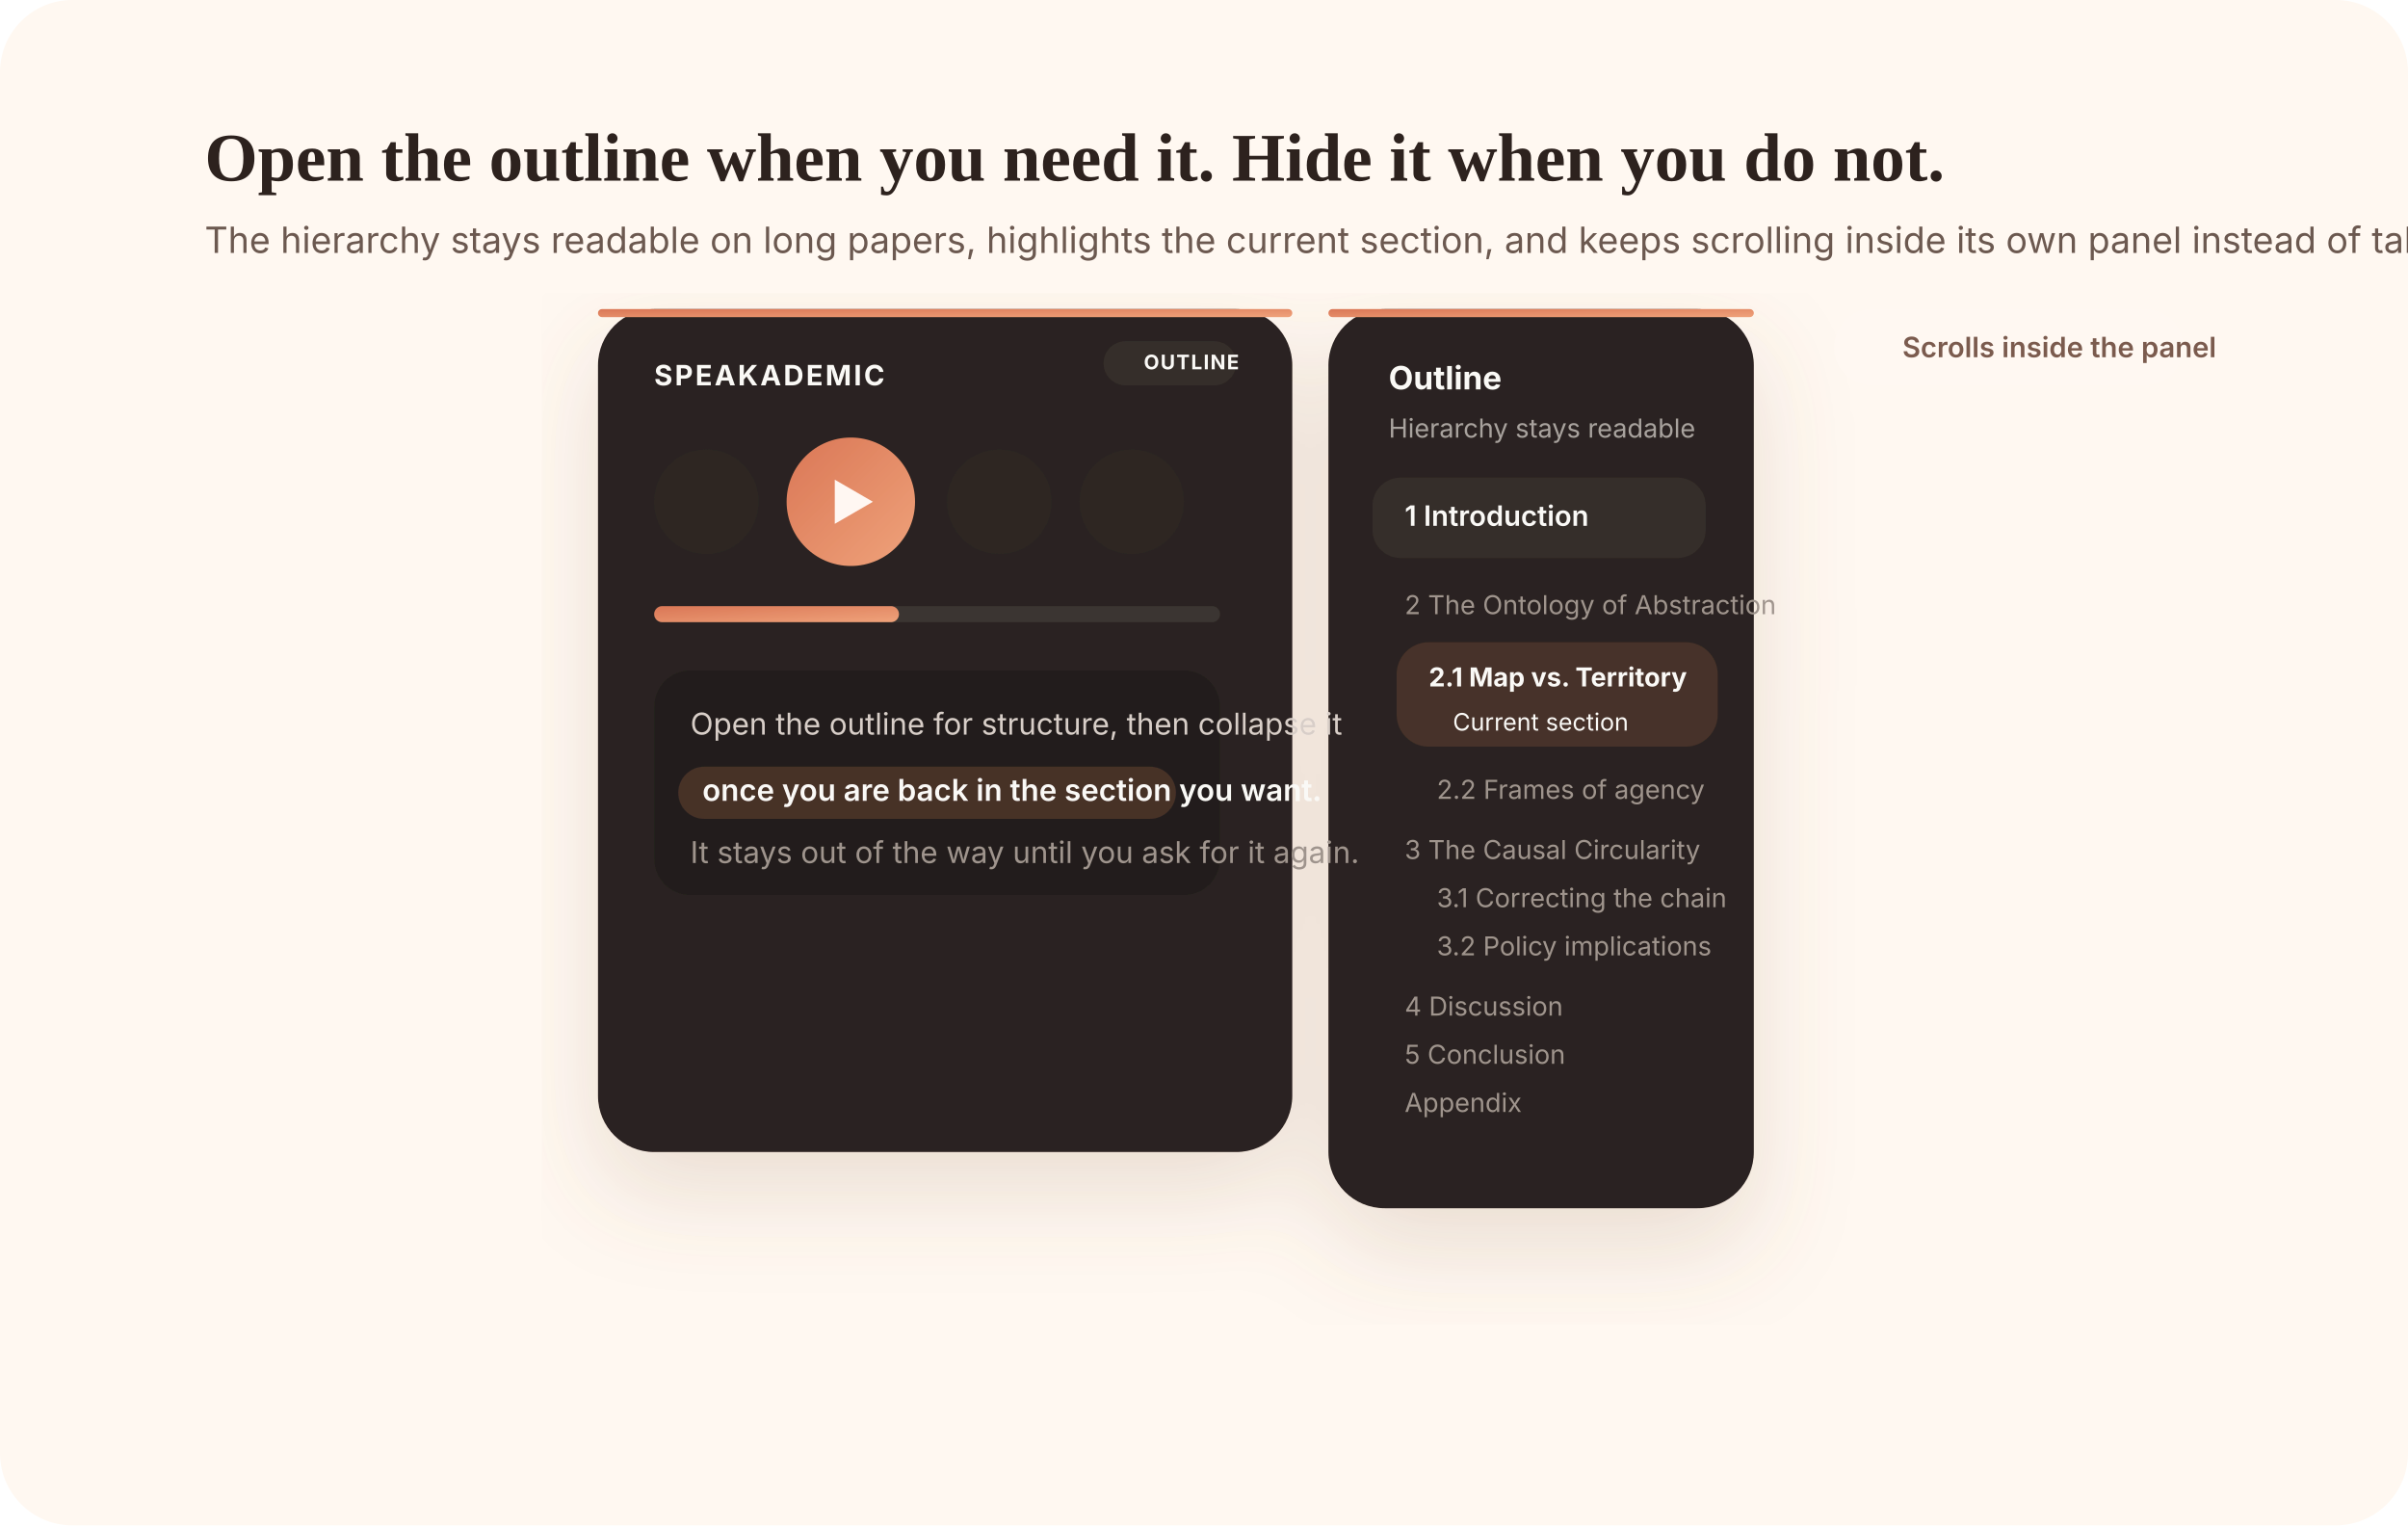
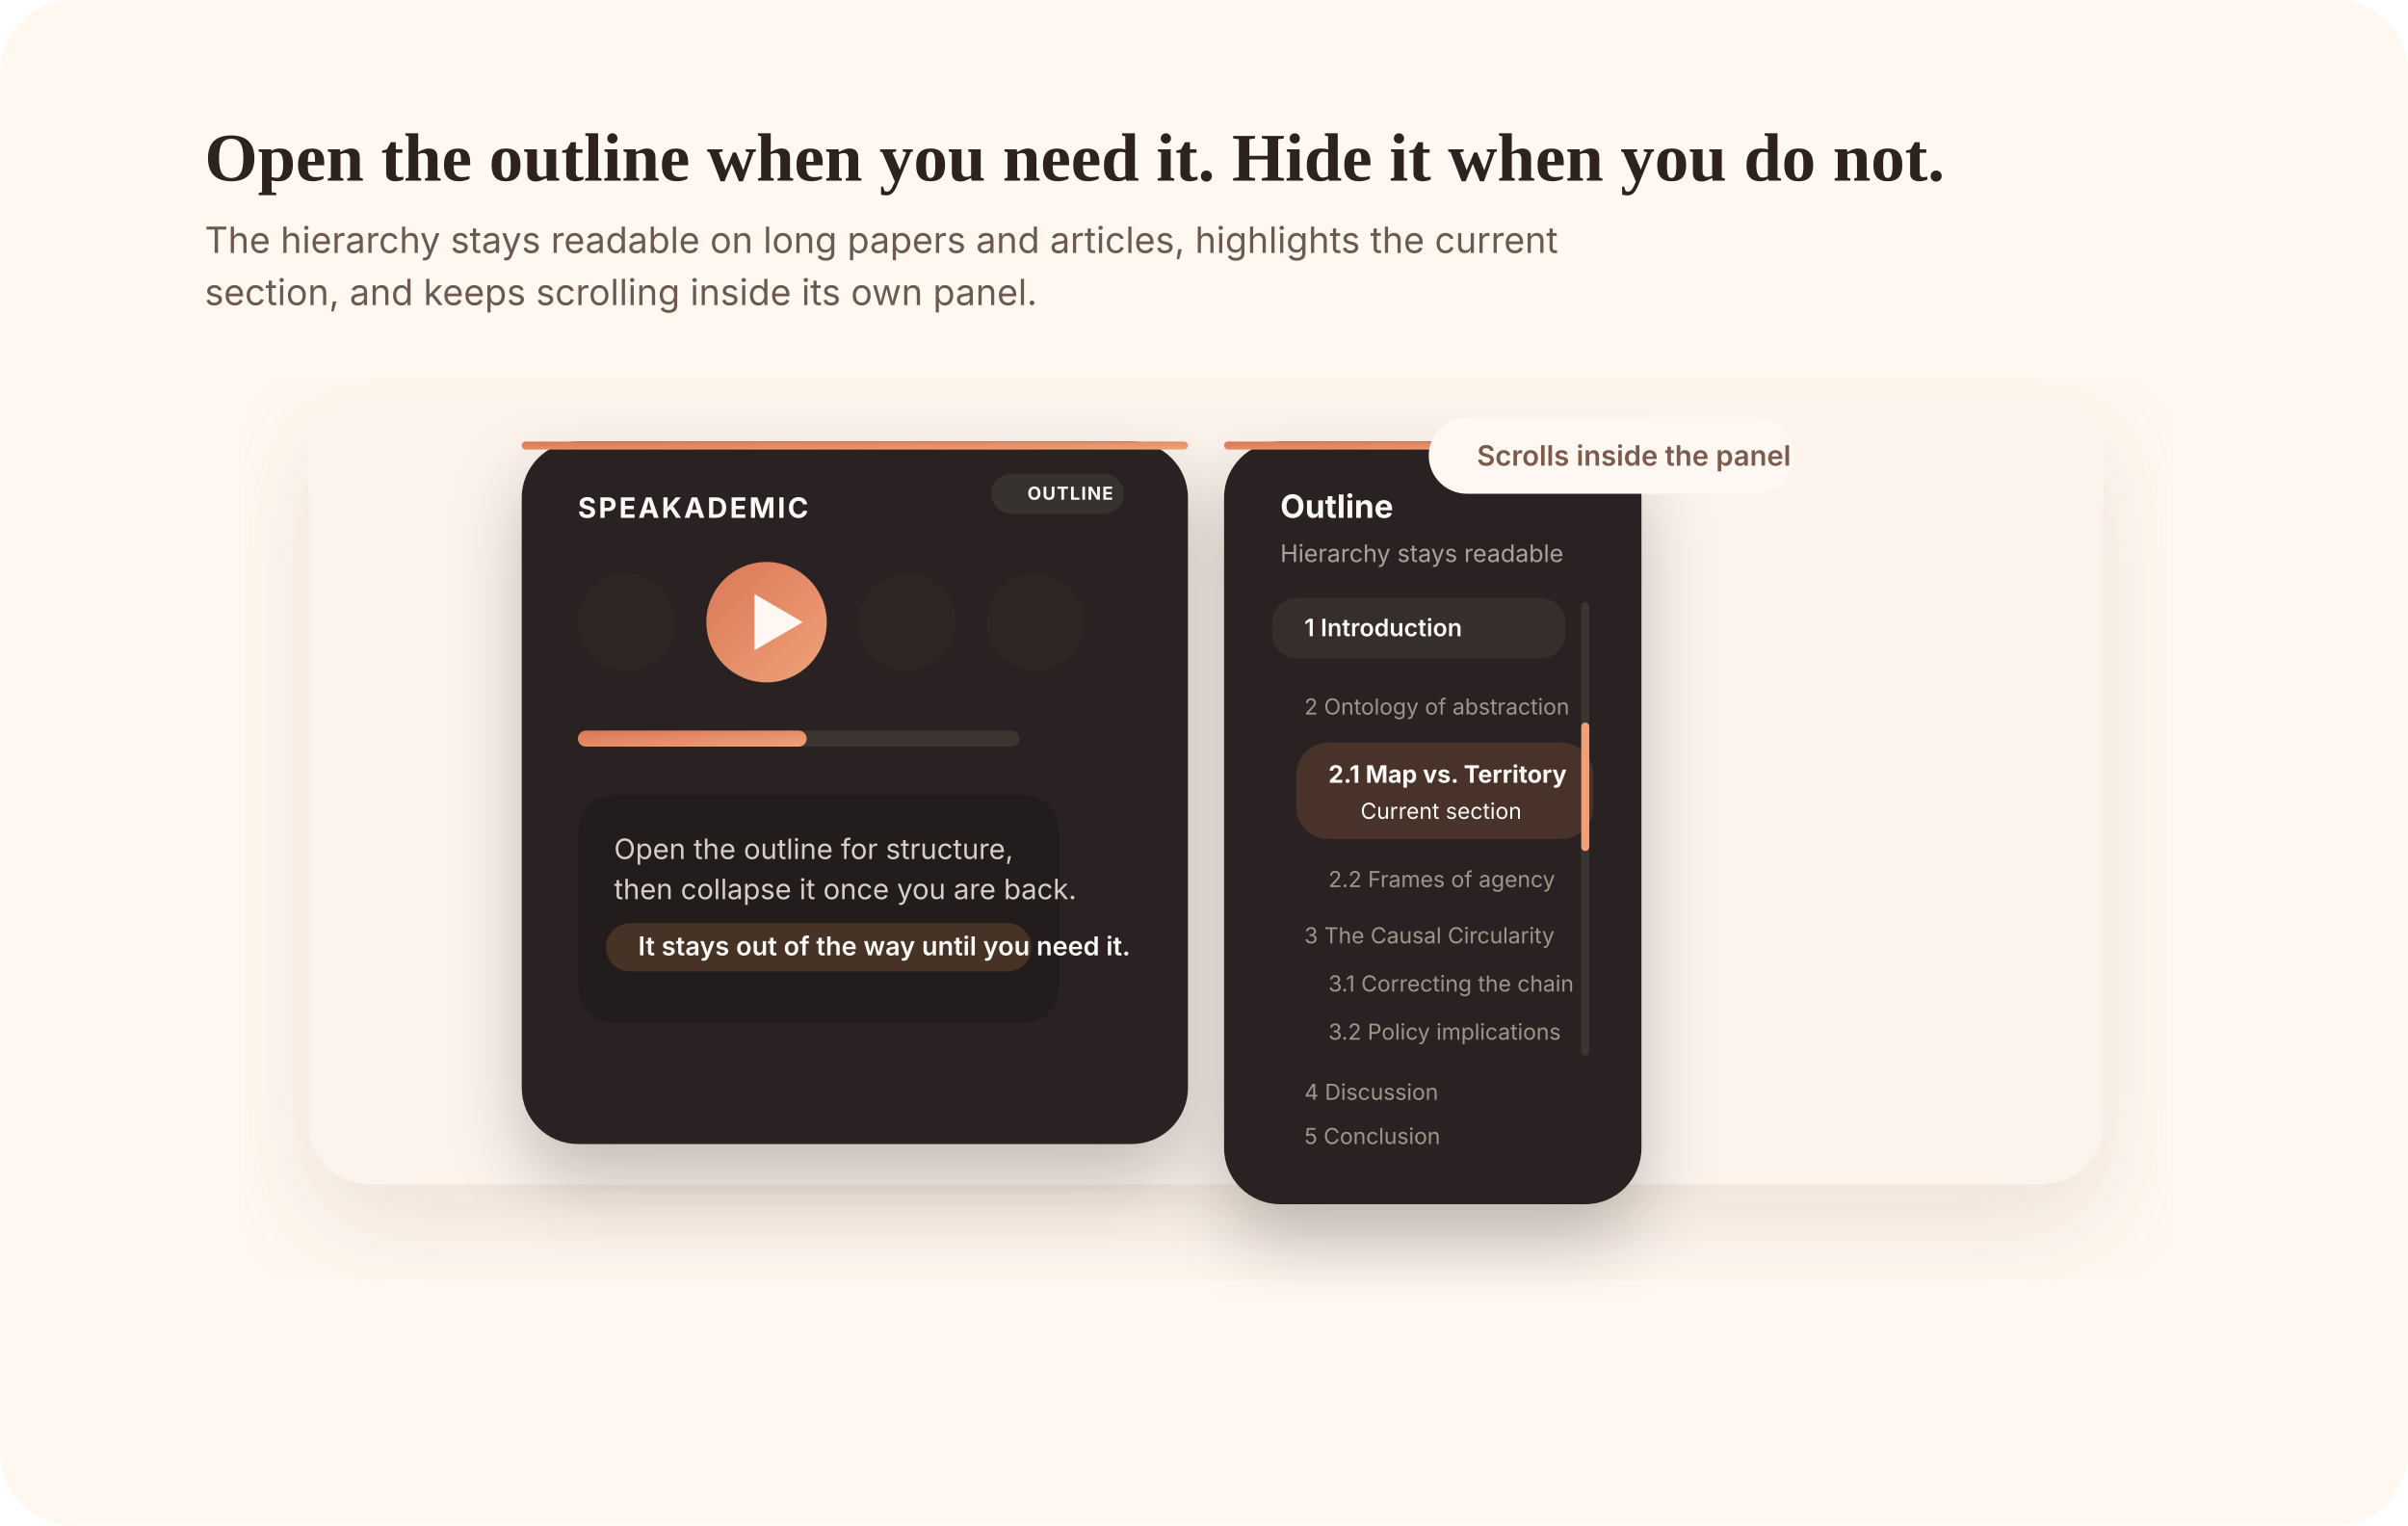
<svg xmlns="http://www.w3.org/2000/svg" width="1200" height="760" viewBox="0 0 1200 760" fill="none">
  <defs>
    <linearGradient id="bg" x1="72" y1="18" x2="1110" y2="720">
      <stop offset="0" stop-color="#FFF8F1" />
      <stop offset="1" stop-color="#F1D3C2" />
    </linearGradient>
    <linearGradient id="accent" x1="0" y1="0" x2="1" y2="1">
      <stop offset="0" stop-color="#DA7756" />
      <stop offset="1" stop-color="#EFA27A" />
    </linearGradient>
-     <linearGradient id="panel" x1="356" y1="176" x2="918" y2="596">
+     <linearGradient id="panel" x1="284" y1="198" x2="874" y2="612">
      <stop offset="0" stop-color="#2B2421" />
      <stop offset="1" stop-color="#171311" />
    </linearGradient>
-     <filter id="panelShadow" x="270" y="126" width="660" height="534" filterUnits="userSpaceOnUse" color-interpolation-filters="sRGB">
-       <feDropShadow dx="0" dy="20" stdDeviation="24" flood-color="#8E6452" flood-opacity="0.18" />
+     <filter id="sceneShadow" x="122" y="168" width="958" height="470" filterUnits="userSpaceOnUse" color-interpolation-filters="sRGB">
+       <feDropShadow dx="0" dy="20" stdDeviation="24" flood-color="#8E6452" flood-opacity="0.16" />
+     </filter>
+     <filter id="duoShadow" x="212" y="188" width="690" height="460" filterUnits="userSpaceOnUse" color-interpolation-filters="sRGB">
+       <feDropShadow dx="0" dy="18" stdDeviation="18" flood-color="#0D0908" flood-opacity="0.22" />
    </filter>
  </defs>
  <rect width="1200" height="760" rx="36" fill="url(#bg)" />
  <text x="102" y="90" fill="#2D221E" font-family="Georgia, 'Times New Roman', serif" font-size="34" font-weight="700">
    Open the outline when you need it. Hide it when you do not.
  </text>
  <text x="102" y="126" fill="#6C5950" font-family="system-ui, -apple-system, BlinkMacSystemFont, sans-serif" font-size="18">
-     The hierarchy stays readable on long papers, highlights the current
-     section, and keeps scrolling inside its own panel instead of taking over
-     the page.
+     The hierarchy stays readable on long papers and articles, highlights the current
  </text>
-   <g filter="url(#panelShadow)">
-     <rect x="298" y="154" width="346" height="420" rx="28" fill="url(#panel)" />
-     <rect x="298" y="154" width="346" height="4" rx="2" fill="url(#accent)" />
-     <rect x="662" y="154" width="212" height="448" rx="28" fill="url(#panel)" />
-     <rect x="662" y="154" width="212" height="4" rx="2" fill="url(#accent)" />
-     <text x="326" y="192" fill="#FAF9F6" font-family="system-ui, -apple-system, BlinkMacSystemFont, sans-serif" font-size="14" font-weight="700" letter-spacing="0.08em">
+   <text x="102" y="152" fill="#6C5950" font-family="system-ui, -apple-system, BlinkMacSystemFont, sans-serif" font-size="18">
+     section, and keeps scrolling inside its own panel.
+   </text>
+   <g filter="url(#sceneShadow)">
+     <rect x="154" y="196" width="894" height="394" rx="30" fill="#FBF3EC" />
+   </g>
+   <g filter="url(#duoShadow)">
+     <rect x="260" y="220" width="332" height="350" rx="28" fill="url(#panel)" />
+     <rect x="260" y="220" width="332" height="4" rx="2" fill="url(#accent)" />
+     <rect x="610" y="220" width="208" height="380" rx="28" fill="url(#panel)" />
+     <rect x="610" y="220" width="208" height="4" rx="2" fill="url(#accent)" />
+     <text x="288" y="258" fill="#FAF9F6" font-family="system-ui, -apple-system, BlinkMacSystemFont, sans-serif" font-size="14" font-weight="700" letter-spacing="0.08em">
      SPEAKADEMIC
    </text>
-     <rect x="550" y="170" width="66" height="22" rx="11" fill="rgba(250,249,246,0.05)" />
-     <text x="570" y="184" fill="#FAF9F6" font-family="system-ui, -apple-system, BlinkMacSystemFont, sans-serif" font-size="10" font-weight="700" letter-spacing="0.06em">
+     <rect x="494" y="236" width="66" height="20" rx="10" fill="rgba(250,249,246,0.06)" />
+     <text x="512" y="249" fill="#FAF9F6" font-family="system-ui, -apple-system, BlinkMacSystemFont, sans-serif" font-size="9" font-weight="700" letter-spacing="0.06em">
      OUTLINE
    </text>
-     <rect x="326" y="224" width="52" height="52" rx="26" fill="#2D2724" />
-     <rect x="392" y="218" width="64" height="64" rx="32" fill="url(#accent)" />
-     <rect x="472" y="224" width="52" height="52" rx="26" fill="#2D2724" />
-     <rect x="538" y="224" width="52" height="52" rx="26" fill="#2D2724" />
-     <polygon points="416,239 416,261 435,250" fill="#FFF7F2" />
-     <rect x="326" y="302" width="282" height="8" rx="4" fill="#3B3532" />
-     <rect x="326" y="302" width="122" height="8" rx="4" fill="url(#accent)" />
-     <rect x="326" y="334" width="282" height="112" rx="18" fill="#231F1D" />
-     <text x="344" y="366" fill="#D8CEC8" font-family="system-ui, -apple-system, BlinkMacSystemFont, sans-serif" font-size="15">
-       Open the outline for structure, then collapse it
+     <rect x="288" y="286" width="48" height="48" rx="24" fill="#2D2724" />
+     <rect x="352" y="280" width="60" height="60" rx="30" fill="url(#accent)" />
+     <rect x="428" y="286" width="48" height="48" rx="24" fill="#2D2724" />
+     <rect x="492" y="286" width="48" height="48" rx="24" fill="#2D2724" />
+     <polygon points="376,296 376,324 400,310" fill="#FFF7F2" />
+     <rect x="288" y="364" width="220" height="8" rx="4" fill="#3B3532" />
+     <rect x="288" y="364" width="114" height="8" rx="4" fill="url(#accent)" />
+     <rect x="288" y="396" width="240" height="114" rx="18" fill="#231F1D" />
+     <text x="306" y="428" fill="#D8CEC8" font-family="system-ui, -apple-system, BlinkMacSystemFont, sans-serif" font-size="14">
+       Open the outline for structure,
    </text>
-     <rect x="338" y="382" width="248" height="26" rx="13" fill="rgba(218,119,86,0.20)" />
-     <text x="350" y="399" fill="#FAF9F6" font-family="system-ui, -apple-system, BlinkMacSystemFont, sans-serif" font-size="15" font-weight="600">
-       once you are back in the section you want.
+     <text x="306" y="448" fill="#D8CEC8" font-family="system-ui, -apple-system, BlinkMacSystemFont, sans-serif" font-size="14">
+       then collapse it once you are back.
    </text>
-     <text x="344" y="430" fill="#9F948D" font-family="system-ui, -apple-system, BlinkMacSystemFont, sans-serif" font-size="15">
-       It stays out of the way until you ask for it again.
+     <rect x="302" y="460" width="212" height="24" rx="12" fill="rgba(218,119,86,0.20)" />
+     <text x="318" y="476" fill="#FAF9F6" font-family="system-ui, -apple-system, BlinkMacSystemFont, sans-serif" font-size="13" font-weight="600">
+       It stays out of the way until you need it.
    </text>
-     <text x="692" y="194" fill="#FAF9F6" font-family="system-ui, -apple-system, BlinkMacSystemFont, sans-serif" font-size="16" font-weight="700">
+     <text x="638" y="258" fill="#FAF9F6" font-family="system-ui, -apple-system, BlinkMacSystemFont, sans-serif" font-size="16" font-weight="700">
      Outline
    </text>
-     <text x="692" y="218" fill="#A8A29E" font-family="system-ui, -apple-system, BlinkMacSystemFont, sans-serif" font-size="13">
+     <text x="638" y="280" fill="#A8A29E" font-family="system-ui, -apple-system, BlinkMacSystemFont, sans-serif" font-size="12">
      Hierarchy stays readable
    </text>
-     <rect x="684" y="238" width="166" height="40" rx="14" fill="rgba(250,249,246,0.05)" />
-     <text x="700" y="262" fill="#FAF9F6" font-family="system-ui, -apple-system, BlinkMacSystemFont, sans-serif" font-size="14" font-weight="600">1 Introduction</text>
-     <text x="700" y="306" fill="#9F948D" font-family="system-ui, -apple-system, BlinkMacSystemFont, sans-serif" font-size="13">2 The Ontology of Abstraction</text>
-     <rect x="696" y="320" width="160" height="52" rx="16" fill="rgba(218,119,86,0.16)" />
-     <text x="712" y="342" fill="#FAF9F6" font-family="system-ui, -apple-system, BlinkMacSystemFont, sans-serif" font-size="13" font-weight="700">2.1 Map vs. Territory</text>
-     <text x="724" y="364" fill="#FAF9F6" font-family="system-ui, -apple-system, BlinkMacSystemFont, sans-serif" font-size="12">Current section</text>
-     <text x="716" y="398" fill="#9F948D" font-family="system-ui, -apple-system, BlinkMacSystemFont, sans-serif" font-size="13">2.2 Frames of agency</text>
-     <text x="700" y="428" fill="#9F948D" font-family="system-ui, -apple-system, BlinkMacSystemFont, sans-serif" font-size="13">3 The Causal Circularity</text>
-     <text x="716" y="452" fill="#9F948D" font-family="system-ui, -apple-system, BlinkMacSystemFont, sans-serif" font-size="13">3.1 Correcting the chain</text>
-     <text x="716" y="476" fill="#9F948D" font-family="system-ui, -apple-system, BlinkMacSystemFont, sans-serif" font-size="13">3.2 Policy implications</text>
-     <text x="700" y="506" fill="#9F948D" font-family="system-ui, -apple-system, BlinkMacSystemFont, sans-serif" font-size="13">4 Discussion</text>
-     <text x="700" y="530" fill="#9F948D" font-family="system-ui, -apple-system, BlinkMacSystemFont, sans-serif" font-size="13">5 Conclusion</text>
-     <text x="700" y="554" fill="#9F948D" font-family="system-ui, -apple-system, BlinkMacSystemFont, sans-serif" font-size="13">Appendix</text>
+     <rect x="634" y="298" width="146" height="30" rx="12" fill="rgba(250,249,246,0.05)" />
+     <text x="650" y="317" fill="#FAF9F6" font-family="system-ui, -apple-system, BlinkMacSystemFont, sans-serif" font-size="12" font-weight="600">1 Introduction</text>
+     <text x="650" y="356" fill="#9F948D" font-family="system-ui, -apple-system, BlinkMacSystemFont, sans-serif" font-size="11">2 Ontology of abstraction</text>
+     <rect x="646" y="370" width="148" height="48" rx="16" fill="rgba(218,119,86,0.18)" />
+     <text x="662" y="390" fill="#FAF9F6" font-family="system-ui, -apple-system, BlinkMacSystemFont, sans-serif" font-size="12" font-weight="700">2.1 Map vs. Territory</text>
+     <text x="678" y="408" fill="#FAF9F6" font-family="system-ui, -apple-system, BlinkMacSystemFont, sans-serif" font-size="11">Current section</text>
+     <text x="662" y="442" fill="#9F948D" font-family="system-ui, -apple-system, BlinkMacSystemFont, sans-serif" font-size="11">2.2 Frames of agency</text>
+     <text x="650" y="470" fill="#9F948D" font-family="system-ui, -apple-system, BlinkMacSystemFont, sans-serif" font-size="11">3 The Causal Circularity</text>
+     <text x="662" y="494" fill="#9F948D" font-family="system-ui, -apple-system, BlinkMacSystemFont, sans-serif" font-size="11">3.1 Correcting the chain</text>
+     <text x="662" y="518" fill="#9F948D" font-family="system-ui, -apple-system, BlinkMacSystemFont, sans-serif" font-size="11">3.2 Policy implications</text>
+     <text x="650" y="548" fill="#9F948D" font-family="system-ui, -apple-system, BlinkMacSystemFont, sans-serif" font-size="11">4 Discussion</text>
+     <text x="650" y="570" fill="#9F948D" font-family="system-ui, -apple-system, BlinkMacSystemFont, sans-serif" font-size="11">5 Conclusion</text>
+     <rect x="788" y="300" width="4" height="226" rx="2" fill="#3B3532" />
+     <rect x="788" y="360" width="4" height="64" rx="2" fill="#F0A077" />
  </g>
-   <rect x="914" y="154" width="174" height="38" rx="19" fill="#FFF8F2" />
-   <text x="948" y="178" fill="#7B5B4E" font-family="system-ui, -apple-system, BlinkMacSystemFont, sans-serif" font-size="14" font-weight="600">
+   <rect x="712" y="208" width="182" height="38" rx="19" fill="#FFF8F2" />
+   <text x="736" y="232" fill="#7B5B4E" font-family="system-ui, -apple-system, BlinkMacSystemFont, sans-serif" font-size="14" font-weight="600">
    Scrolls inside the panel
  </text>
</svg>
